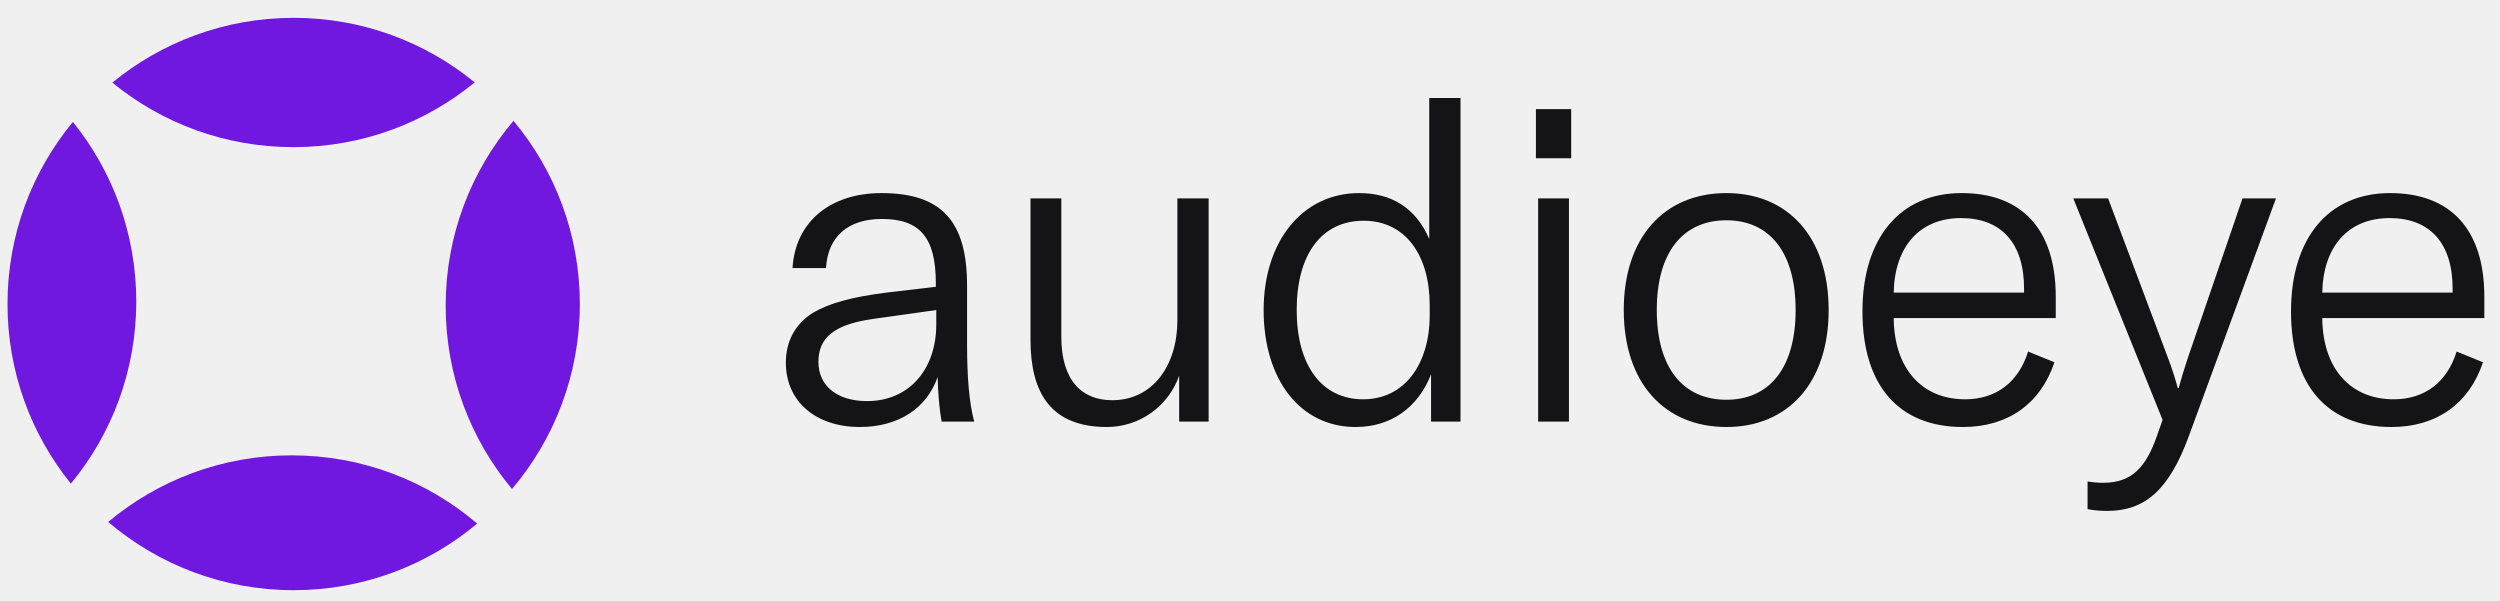
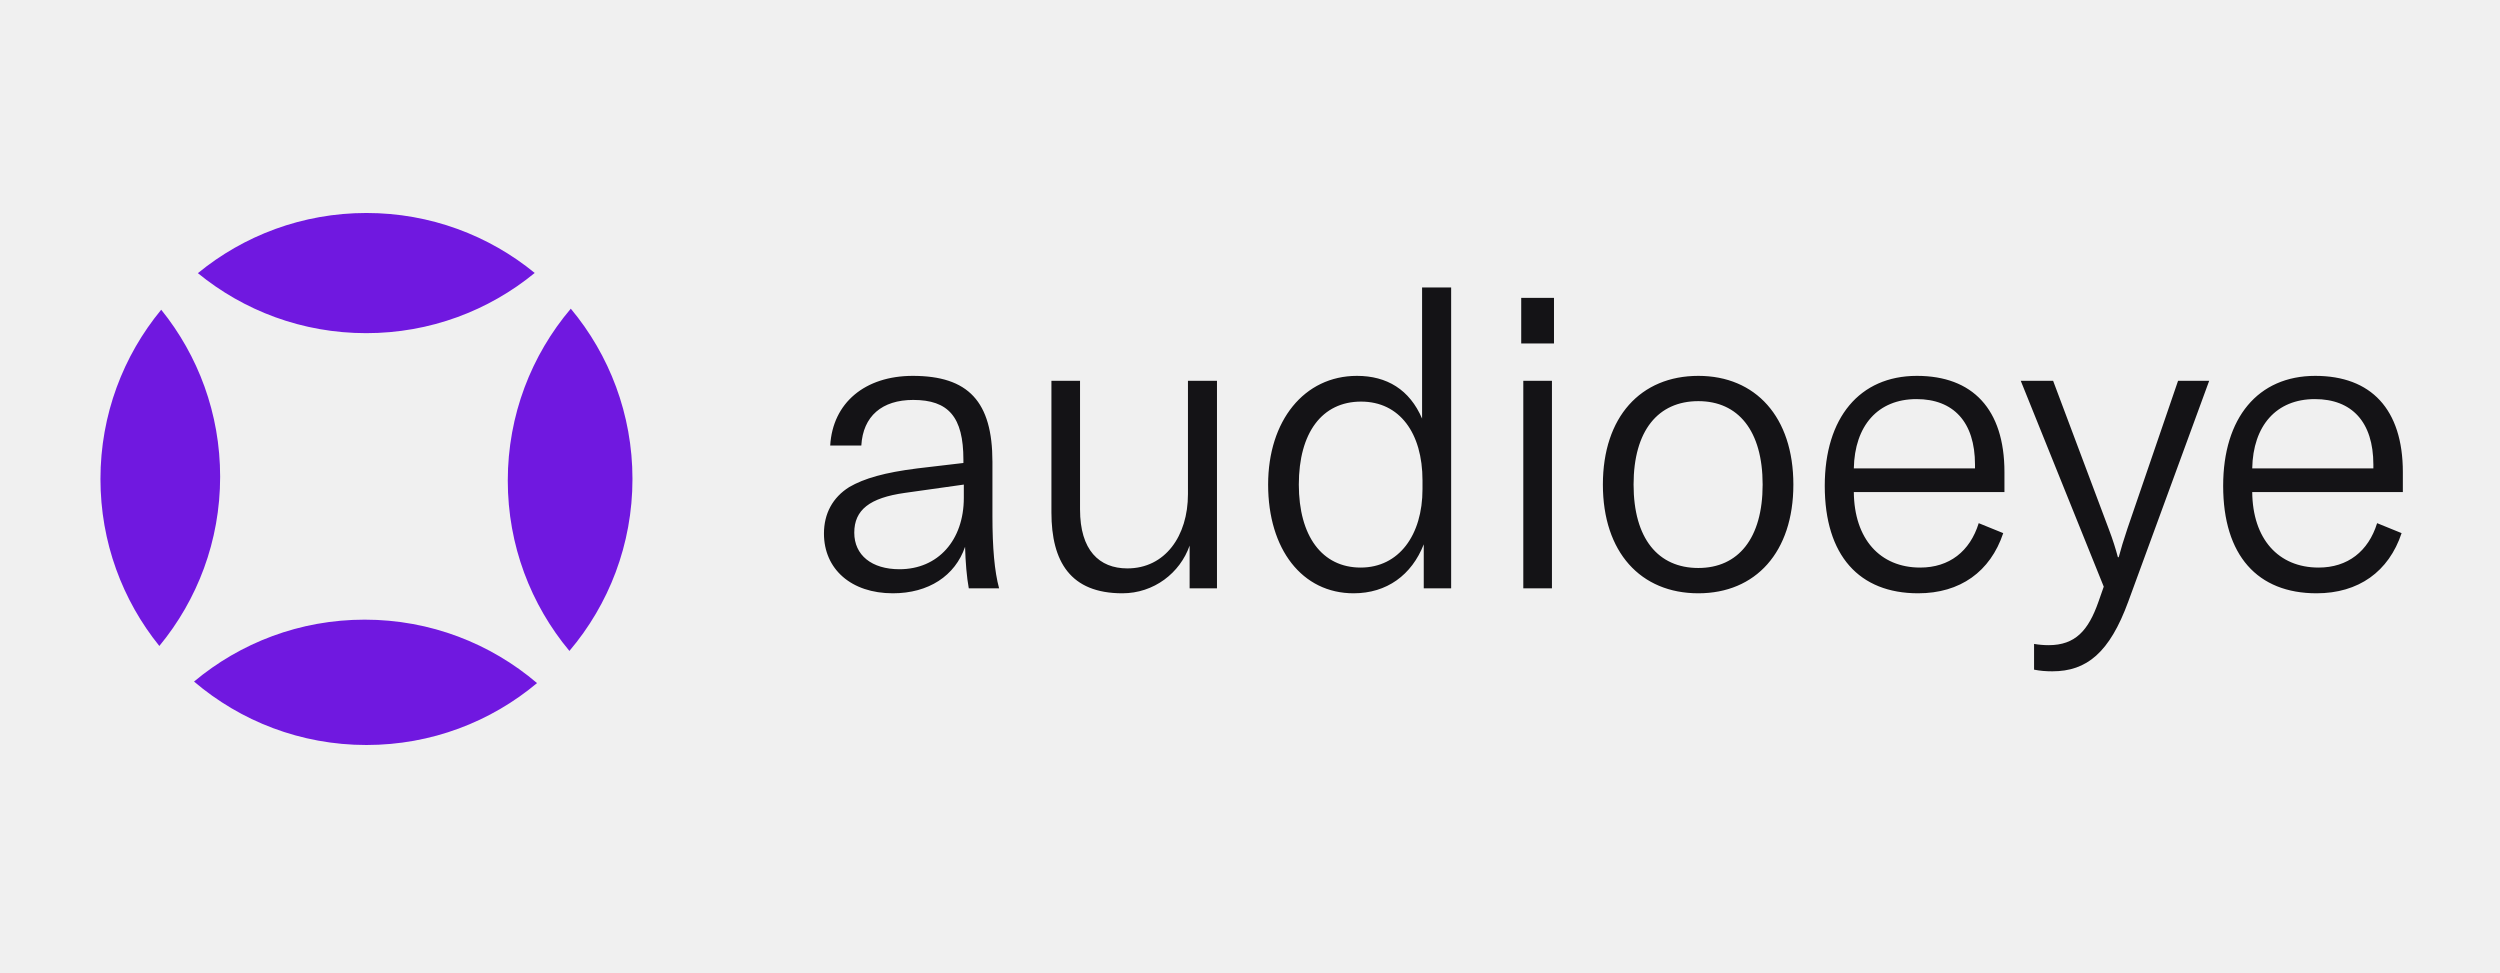
- <svg xmlns="http://www.w3.org/2000/svg" width="104" height="25" viewBox="0 0 104 25" fill="none">
-   <path d="M96.606 12.173H102.029V12.006C102.029 10.093 101.063 9.072 99.41 9.072C97.683 9.072 96.644 10.26 96.606 12.173ZM99.429 8.032C101.918 8.032 103.348 9.517 103.348 12.34V13.232H96.606C96.625 15.33 97.776 16.611 99.578 16.611C100.878 16.611 101.806 15.887 102.196 14.624L103.292 15.07C102.716 16.797 101.36 17.763 99.485 17.763C96.848 17.763 95.306 16.073 95.306 12.953C95.306 9.907 96.866 8.032 99.429 8.032ZM91.059 18.134C90.223 20.419 89.202 21.254 87.66 21.254C87.382 21.254 87.122 21.236 86.843 21.18V20.029C87.066 20.066 87.289 20.084 87.493 20.084C88.701 20.084 89.276 19.416 89.722 18.153L89.963 17.466L86.249 8.254H87.698L90.186 14.884C90.372 15.367 90.502 15.794 90.595 16.147H90.632C90.725 15.794 90.855 15.367 91.022 14.866L93.288 8.254H94.68L91.059 18.134ZM78.778 12.173H84.201V12.006C84.201 10.093 83.235 9.072 81.582 9.072C79.855 9.072 78.815 10.26 78.778 12.173ZM81.601 8.032C84.089 8.032 85.519 9.517 85.519 12.34V13.232H78.778C78.797 15.33 79.948 16.611 81.749 16.611C83.049 16.611 83.978 15.887 84.368 14.624L85.464 15.07C84.888 16.797 83.532 17.763 81.656 17.763C79.019 17.763 77.478 16.073 77.478 12.953C77.478 9.907 79.038 8.032 81.601 8.032ZM68.922 12.897C68.922 15.311 70.018 16.63 71.82 16.63C73.603 16.63 74.698 15.311 74.698 12.897C74.698 10.483 73.603 9.164 71.82 9.164C70.018 9.164 68.922 10.483 68.922 12.897ZM76.072 12.897C76.072 15.924 74.382 17.763 71.82 17.763C69.238 17.763 67.548 15.924 67.548 12.897C67.548 9.87 69.238 8.032 71.82 8.032C74.382 8.032 76.072 9.87 76.072 12.897ZM65.268 17.54H63.987V8.254H65.268V17.54ZM65.361 6.583H63.894V4.54H65.361V6.583ZM53.942 12.897C53.942 15.2 54.981 16.611 56.709 16.611C58.417 16.611 59.476 15.163 59.476 13.101V12.711C59.476 10.594 58.454 9.183 56.727 9.183C54.981 9.183 53.942 10.576 53.942 12.897ZM59.532 15.572C58.993 16.946 57.879 17.763 56.393 17.763C54.09 17.763 52.567 15.794 52.567 12.897C52.567 10.037 54.183 8.032 56.541 8.032C57.879 8.032 58.9 8.644 59.457 9.944V4.076H60.757V17.54H59.532V15.572ZM49.053 15.627C48.626 16.853 47.456 17.763 46.045 17.763C43.724 17.763 42.869 16.352 42.869 14.142V8.254H44.151V14.011C44.151 15.831 45.005 16.649 46.268 16.649C47.958 16.649 48.979 15.2 48.979 13.324V8.254H50.279V17.54H49.053V15.627ZM34.046 15.051C34.046 16.054 34.826 16.686 36.071 16.686C37.798 16.686 38.949 15.386 38.949 13.492V12.897L36.312 13.269C34.733 13.492 34.046 14.03 34.046 15.051ZM39.005 15.683C38.559 16.983 37.371 17.763 35.773 17.763C33.916 17.763 32.691 16.686 32.691 15.089C32.691 14.197 33.081 13.473 33.824 13.009C34.492 12.619 35.402 12.359 36.869 12.173L38.931 11.931V11.783C38.931 9.87 38.262 9.109 36.683 9.109C35.291 9.109 34.436 9.833 34.362 11.152H32.969C33.081 9.239 34.529 8.032 36.665 8.032C39.153 8.032 40.23 9.183 40.23 11.876V14.29C40.23 15.739 40.323 16.779 40.528 17.54H39.172C39.079 17.038 39.023 16.37 39.005 15.683Z" fill="#141316" />
-   <path d="M5.669 12.544C5.669 9.714 4.681 7.115 3.032 5.072C1.333 7.13 0.312 9.769 0.312 12.647C0.312 15.477 1.299 18.076 2.948 20.119C4.648 18.061 5.669 15.422 5.669 12.544ZM24.121 12.647C24.121 9.748 23.084 7.09 21.361 5.026C19.602 7.101 18.54 9.787 18.54 12.721C18.54 15.62 19.577 18.277 21.299 20.342C23.059 18.267 24.121 15.581 24.121 12.647ZM12.216 24.552C15.122 24.552 17.784 23.511 19.851 21.781C17.773 20.011 15.079 18.942 12.135 18.942C9.23 18.942 6.567 19.983 4.5 21.713C6.578 23.483 9.272 24.552 12.216 24.552ZM12.204 6.121C15.067 6.121 17.694 5.111 19.747 3.427C17.695 1.749 15.073 0.742 12.216 0.742C9.353 0.742 6.726 1.753 4.673 3.437C6.725 5.115 9.347 6.121 12.204 6.121Z" fill="#7018E0" />
+ <svg xmlns="http://www.w3.org/2000/svg" width="72" height="28" viewBox="0 0 72 28" fill="none">
+   <mask id="mask0_155_156" style="mask-type:luminance" maskUnits="userSpaceOnUse" x="0" y="0" width="72" height="28">
+     <path d="M72 0.192H0V27.397H72V0.192Z" fill="white" />
+   </mask>
+   <g mask="url(#mask0_155_156)">
+     <path d="M64.864 13.49H68.353V13.382C68.353 12.151 67.732 11.494 66.668 11.494C65.557 11.494 64.887 12.259 64.864 13.49ZM66.68 10.825C68.282 10.825 69.202 11.781 69.202 13.597V14.171H64.864C64.876 15.521 65.616 16.346 66.776 16.346C67.612 16.346 68.21 15.88 68.461 15.067L69.166 15.354C68.796 16.466 67.923 17.087 66.716 17.087C65.019 17.087 64.027 15.999 64.027 13.992C64.027 12.032 65.031 10.825 66.68 10.825ZM61.294 17.326C60.756 18.796 60.098 19.334 59.106 19.334C58.927 19.334 58.76 19.322 58.581 19.286V18.545C58.724 18.569 58.867 18.581 58.999 18.581C59.776 18.581 60.146 18.151 60.433 17.338L60.588 16.896L58.198 10.968H59.13L60.732 15.235C60.851 15.545 60.935 15.82 60.995 16.047H61.019C61.078 15.82 61.162 15.545 61.27 15.223L62.728 10.968H63.624L61.294 17.326ZM53.39 13.49H56.88V13.382C56.88 12.151 56.258 11.494 55.195 11.494C54.083 11.494 53.414 12.259 53.39 13.49ZM55.207 10.825C56.808 10.825 57.728 11.781 57.728 13.597V14.171H53.39C53.402 15.521 54.143 16.346 55.302 16.346C56.139 16.346 56.736 15.88 56.987 15.067L57.693 15.354C57.322 16.466 56.45 17.087 55.242 17.087C53.545 17.087 52.553 15.999 52.553 13.992C52.553 12.032 53.557 10.825 55.207 10.825ZM47.047 13.956C47.047 15.509 47.753 16.358 48.912 16.358C50.059 16.358 50.764 15.509 50.764 13.956C50.764 12.402 50.059 11.553 48.912 11.553C47.753 11.553 47.047 12.402 47.047 13.956ZM51.649 13.956C51.649 15.904 50.561 17.087 48.912 17.087C47.251 17.087 46.163 15.904 46.163 13.956C46.163 12.008 47.251 10.825 48.912 10.825C50.561 10.825 51.649 12.008 51.649 13.956ZM44.696 16.944H43.871V10.968H44.696V16.944ZM44.755 9.892H43.811V8.578H44.755V9.892ZM37.406 13.956C37.406 15.438 38.076 16.346 39.187 16.346C40.287 16.346 40.968 15.414 40.968 14.087V13.836C40.968 12.474 40.311 11.566 39.199 11.566C38.076 11.566 37.406 12.462 37.406 13.956ZM41.004 15.677C40.657 16.561 39.94 17.087 38.984 17.087C37.502 17.087 36.522 15.82 36.522 13.956C36.522 12.115 37.562 10.825 39.08 10.825C39.94 10.825 40.597 11.219 40.956 12.056V8.279H41.793V16.944H41.004V15.677ZM34.261 15.713C33.986 16.501 33.233 17.087 32.324 17.087C30.831 17.087 30.281 16.179 30.281 14.757V10.968H31.105V14.673C31.105 15.844 31.655 16.37 32.468 16.37C33.555 16.37 34.213 15.438 34.213 14.231V10.968H35.049V16.944H34.261V15.713ZM24.603 15.342C24.603 15.988 25.105 16.394 25.905 16.394C27.017 16.394 27.758 15.557 27.758 14.338V13.956L26.061 14.195C25.045 14.338 24.603 14.685 24.603 15.342ZM27.794 15.748C27.507 16.585 26.742 17.087 25.714 17.087C24.519 17.087 23.73 16.394 23.73 15.366C23.73 14.792 23.981 14.326 24.459 14.027C24.89 13.777 25.475 13.609 26.419 13.49L27.746 13.334V13.239C27.746 12.008 27.316 11.518 26.3 11.518C25.403 11.518 24.854 11.984 24.806 12.832H23.91C23.981 11.601 24.913 10.825 26.288 10.825C27.889 10.825 28.582 11.566 28.582 13.299V14.852C28.582 15.784 28.642 16.454 28.774 16.944H27.901C27.842 16.621 27.806 16.191 27.794 15.748Z" fill="#141316" />
+     <path d="M6.34 13.729C6.34 11.907 5.705 10.235 4.643 8.92C3.55 10.244 2.893 11.943 2.893 13.795C2.893 15.616 3.528 17.289 4.589 18.604C5.683 17.279 6.34 15.581 6.34 13.729ZM18.215 13.795C18.215 11.929 17.548 10.219 16.439 8.89C15.307 10.225 14.624 11.954 14.624 13.842C14.624 15.708 15.291 17.418 16.399 18.747C17.532 17.412 18.215 15.683 18.215 13.795ZM10.554 21.456C12.424 21.456 14.137 20.786 15.467 19.673C14.13 18.534 12.396 17.846 10.502 17.846C8.632 17.846 6.918 18.516 5.588 19.629C6.926 20.768 8.659 21.456 10.554 21.456ZM10.546 9.595C12.388 9.595 14.079 8.945 15.4 7.861C14.08 6.781 12.393 6.134 10.554 6.134C8.711 6.134 7.021 6.784 5.699 7.867C7.02 8.947 8.707 9.595 10.546 9.595Z" fill="#7018E0" />
+   </g>
</svg>
